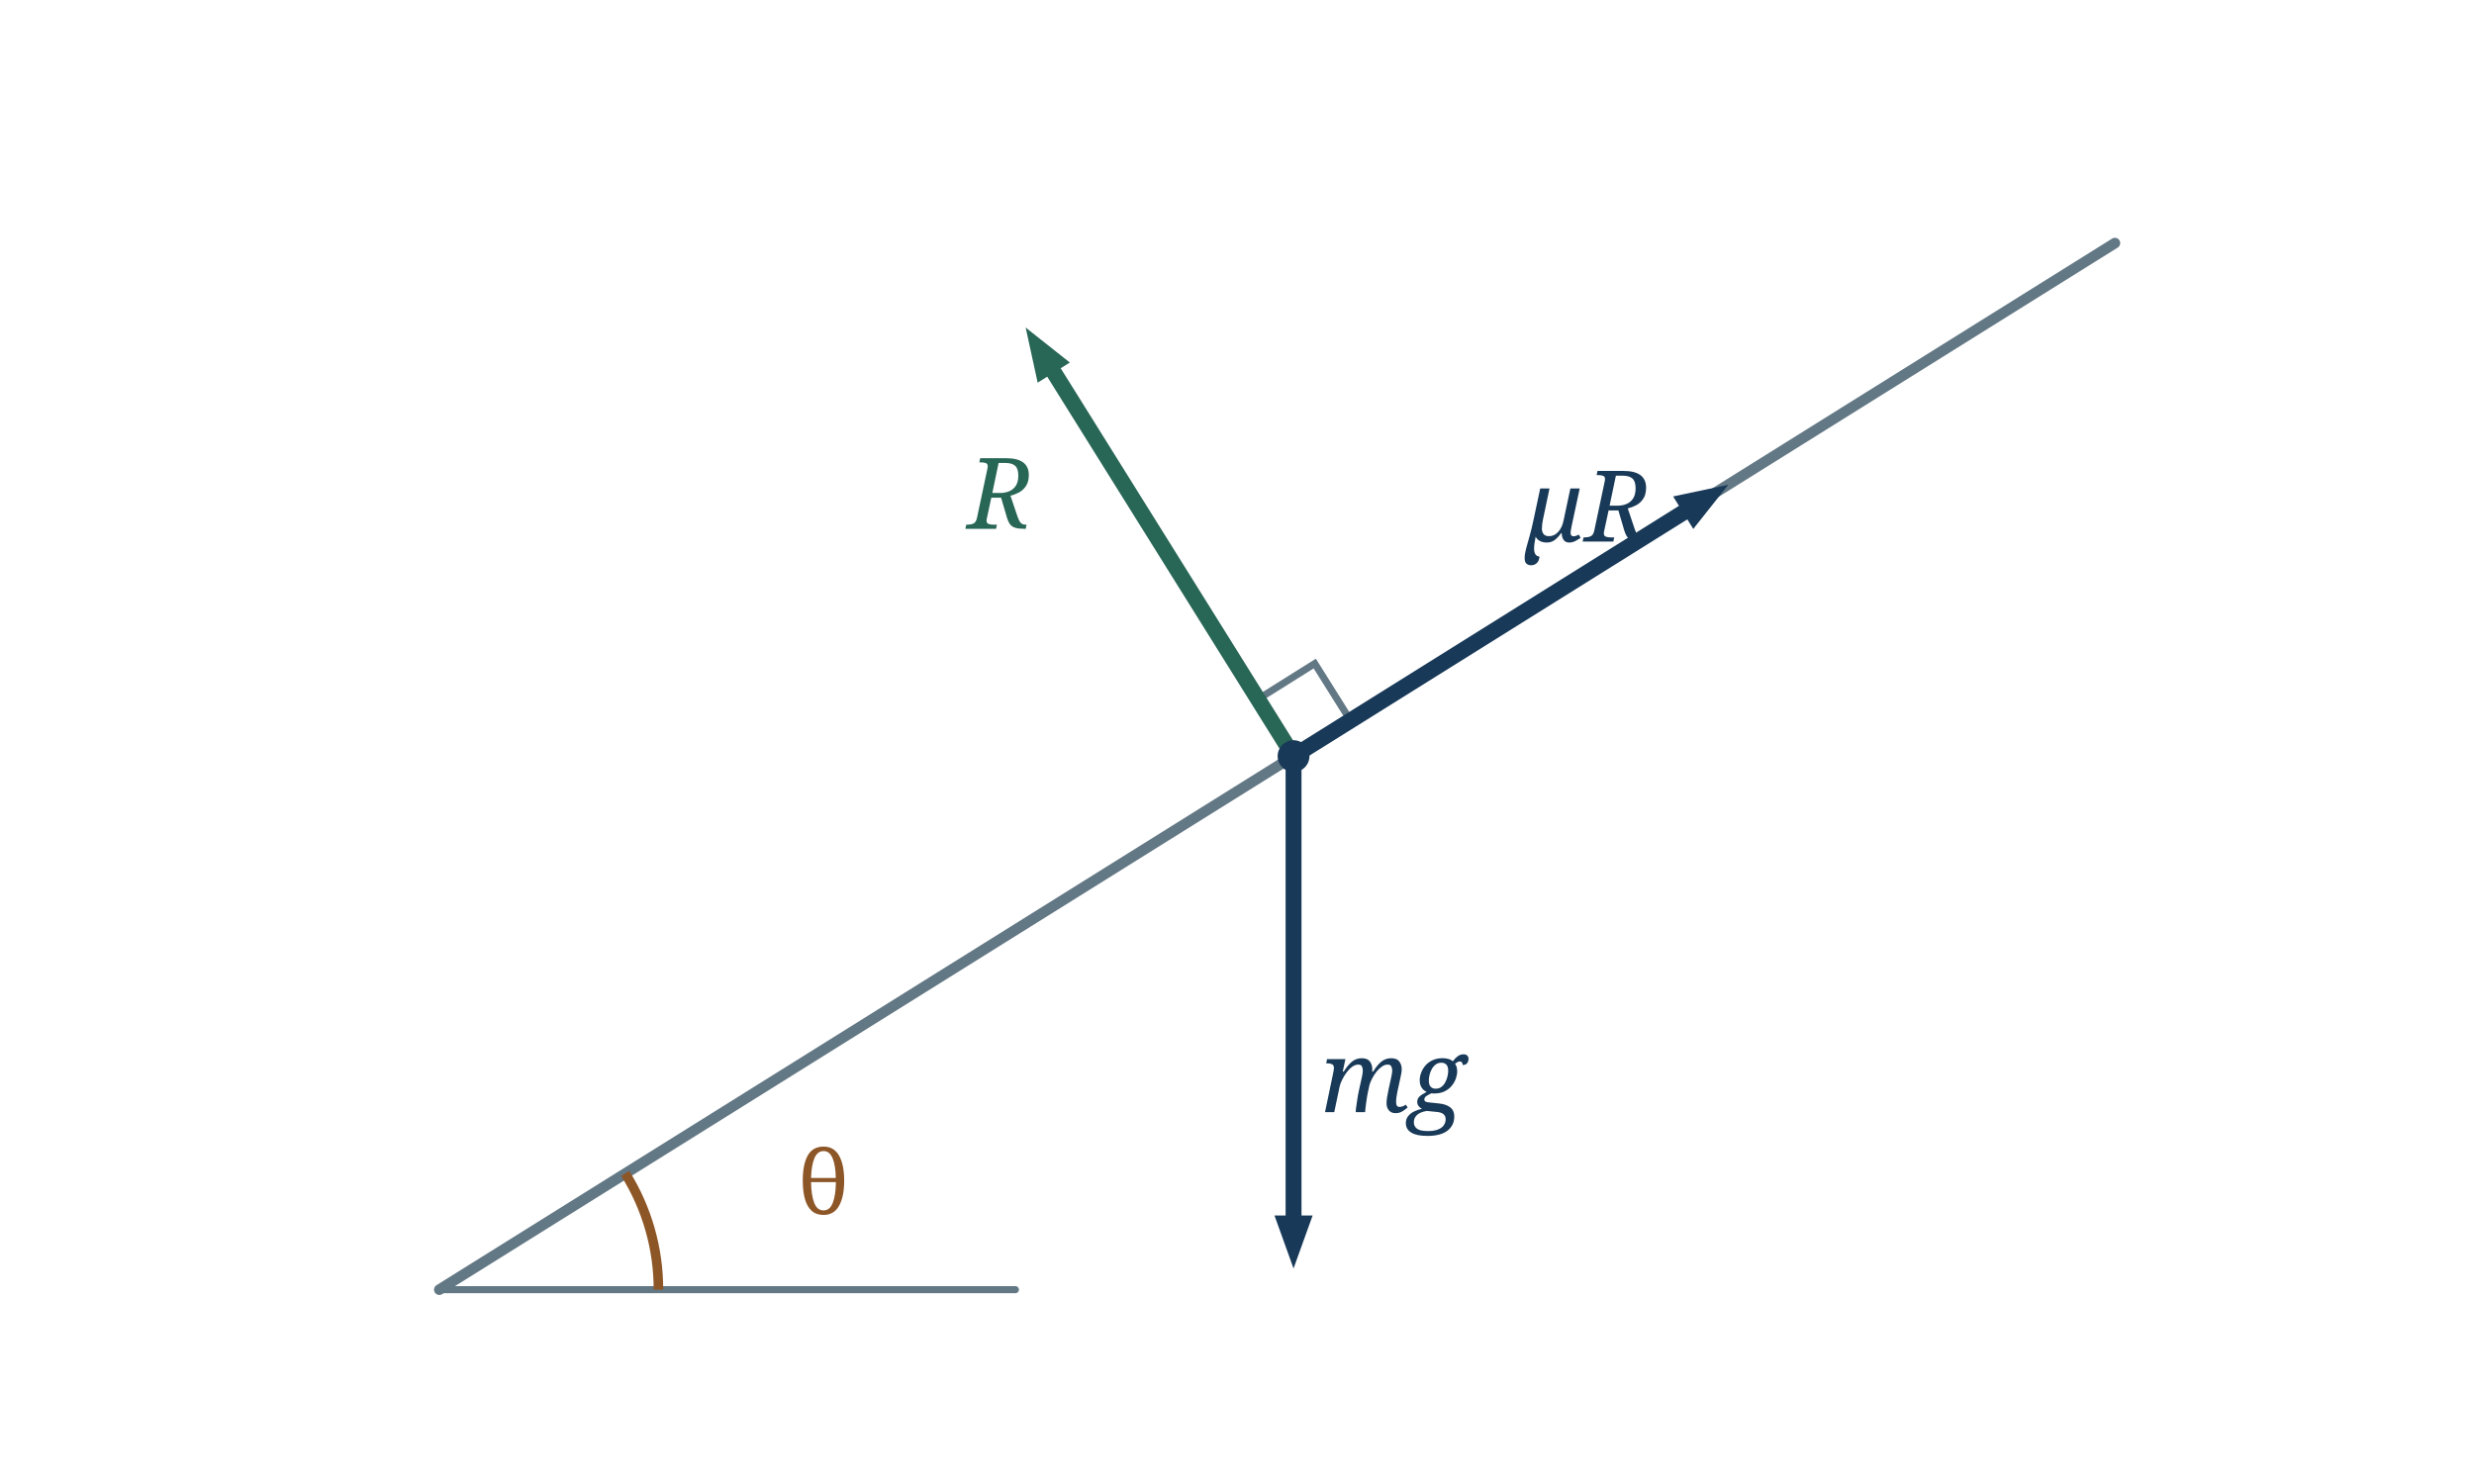
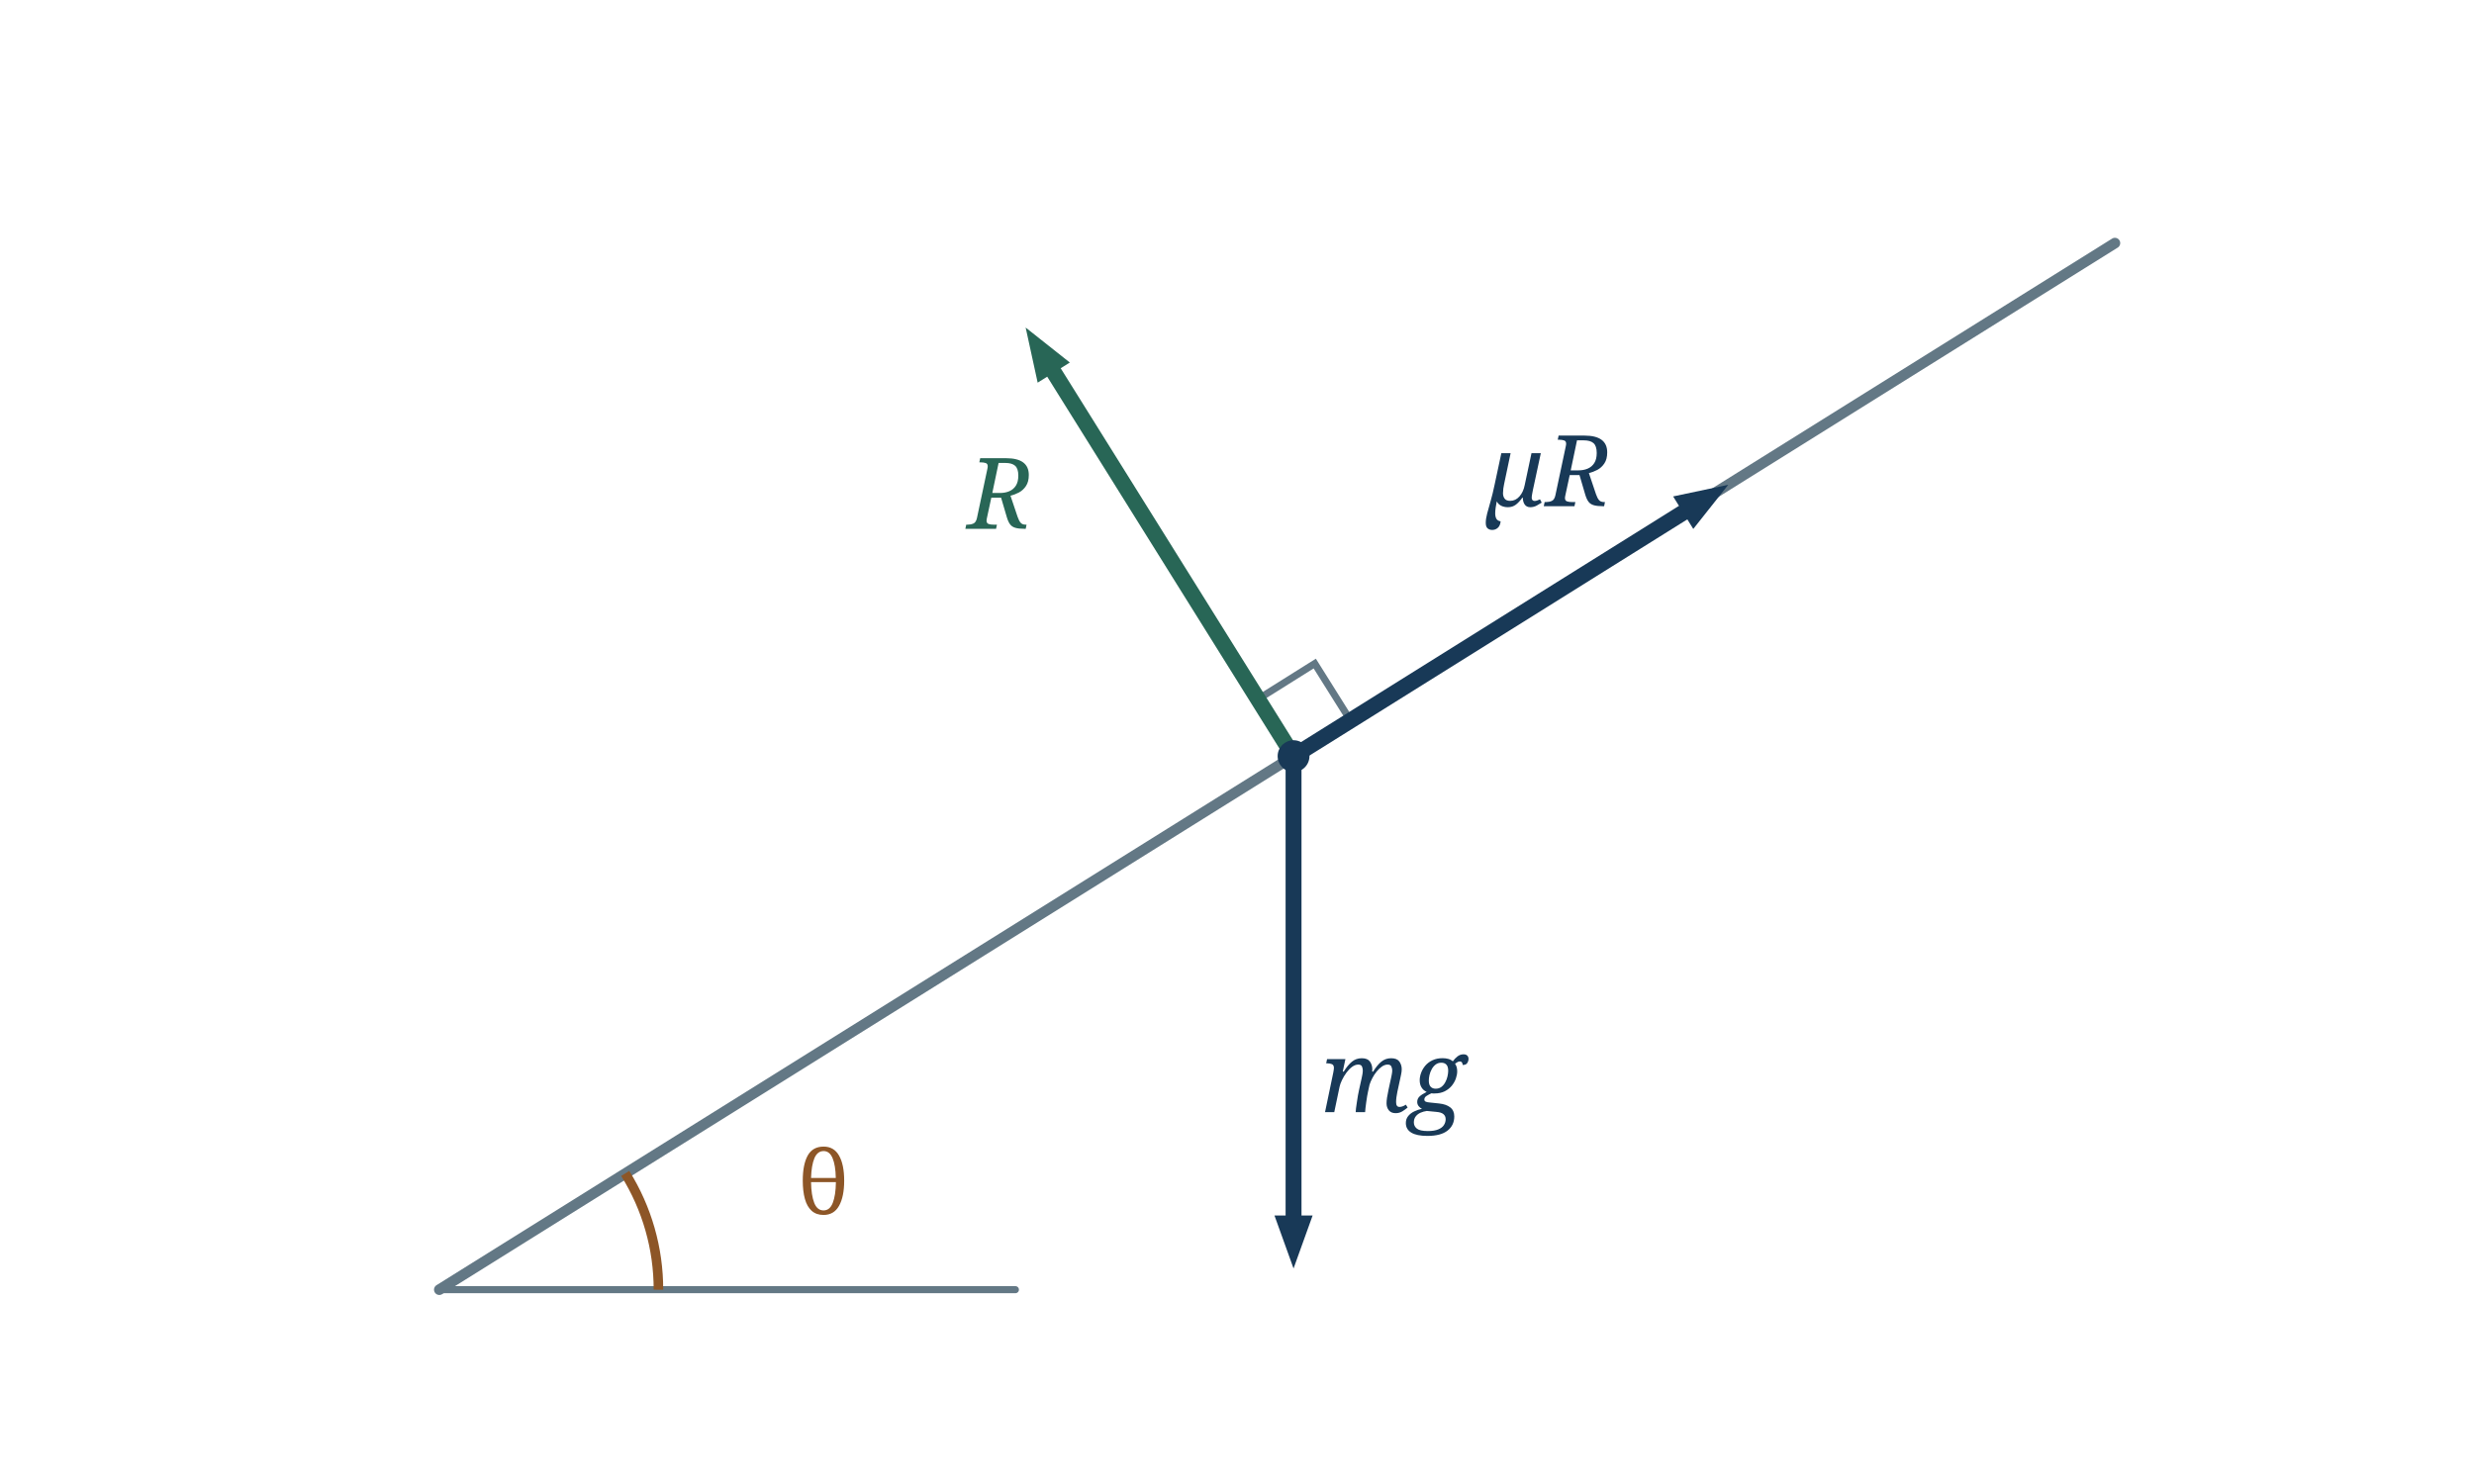
<svg xmlns="http://www.w3.org/2000/svg" viewBox="0 0 700 420" role="img">
  <path d="M124.3 365.0 L598.4 68.8" fill="none" stroke="#637885" stroke-width="3" stroke-linecap="round" />
  <path d="M124.3 365.0 L287.3 365.0" fill="none" stroke="#637885" stroke-width="2" stroke-linecap="round" />
  <path d="M186.3 365.0 A62 62 0 0 0 176.9 332.1" fill="none" stroke="#8d5627" stroke-width="2.7" />
  <path d="M382.1 203.9 L372.0 187.8 L355.9 197.9" stroke="#637885" stroke-width="2" fill="none" />
  <path d="M366.0 214.0 L298.2 105.4" fill="none" stroke="#286656" stroke-width="4.5" stroke-linecap="round" />
  <path d="M290.2 92.7 L293.6 108.3 L302.7 102.6 Z" fill="#286656" />
  <path d="M366.0 214.0 L366.0 344.0" fill="none" stroke="#183957" stroke-width="4.5" stroke-linecap="round" />
  <path d="M366.0 359.0 L371.4 344.0 L360.6 344.0 Z" fill="#183957" />
  <path d="M366.0 214.0 L476.2 145.1" fill="none" stroke="#183957" stroke-width="4.5" stroke-linecap="round" />
  <path d="M489.0 137.2 L473.4 140.5 L479.1 149.7 Z" fill="#183957" />
  <circle cx="366" cy="214" r="4.5" fill="#183957" />
  <text x="233.0" y="333.9" text-anchor="middle" dominant-baseline="central" font-family="Georgia, serif" font-size="25" fill="#8d5627">θ</text>
  <text x="283.0" y="138.8" text-anchor="middle" dominant-baseline="central" font-family="Georgia, serif" font-size="28" fill="#286656">
    <tspan font-style="italic">R</tspan>
  </text>
  <text x="394.0" y="303.9" text-anchor="middle" dominant-baseline="central" font-family="Georgia, serif" font-size="28" fill="#183957">
    <tspan font-style="italic">mg</tspan>
  </text>
-   <text x="449.2" y="142.4" text-anchor="middle" dominant-baseline="central" font-family="Georgia, serif" font-size="28" fill="#183957">
+   <text x="438.2" y="132.4" text-anchor="middle" dominant-baseline="central" font-family="Georgia, serif" font-size="28" fill="#183957">
    <tspan font-style="italic">μR</tspan>
  </text>
</svg>
